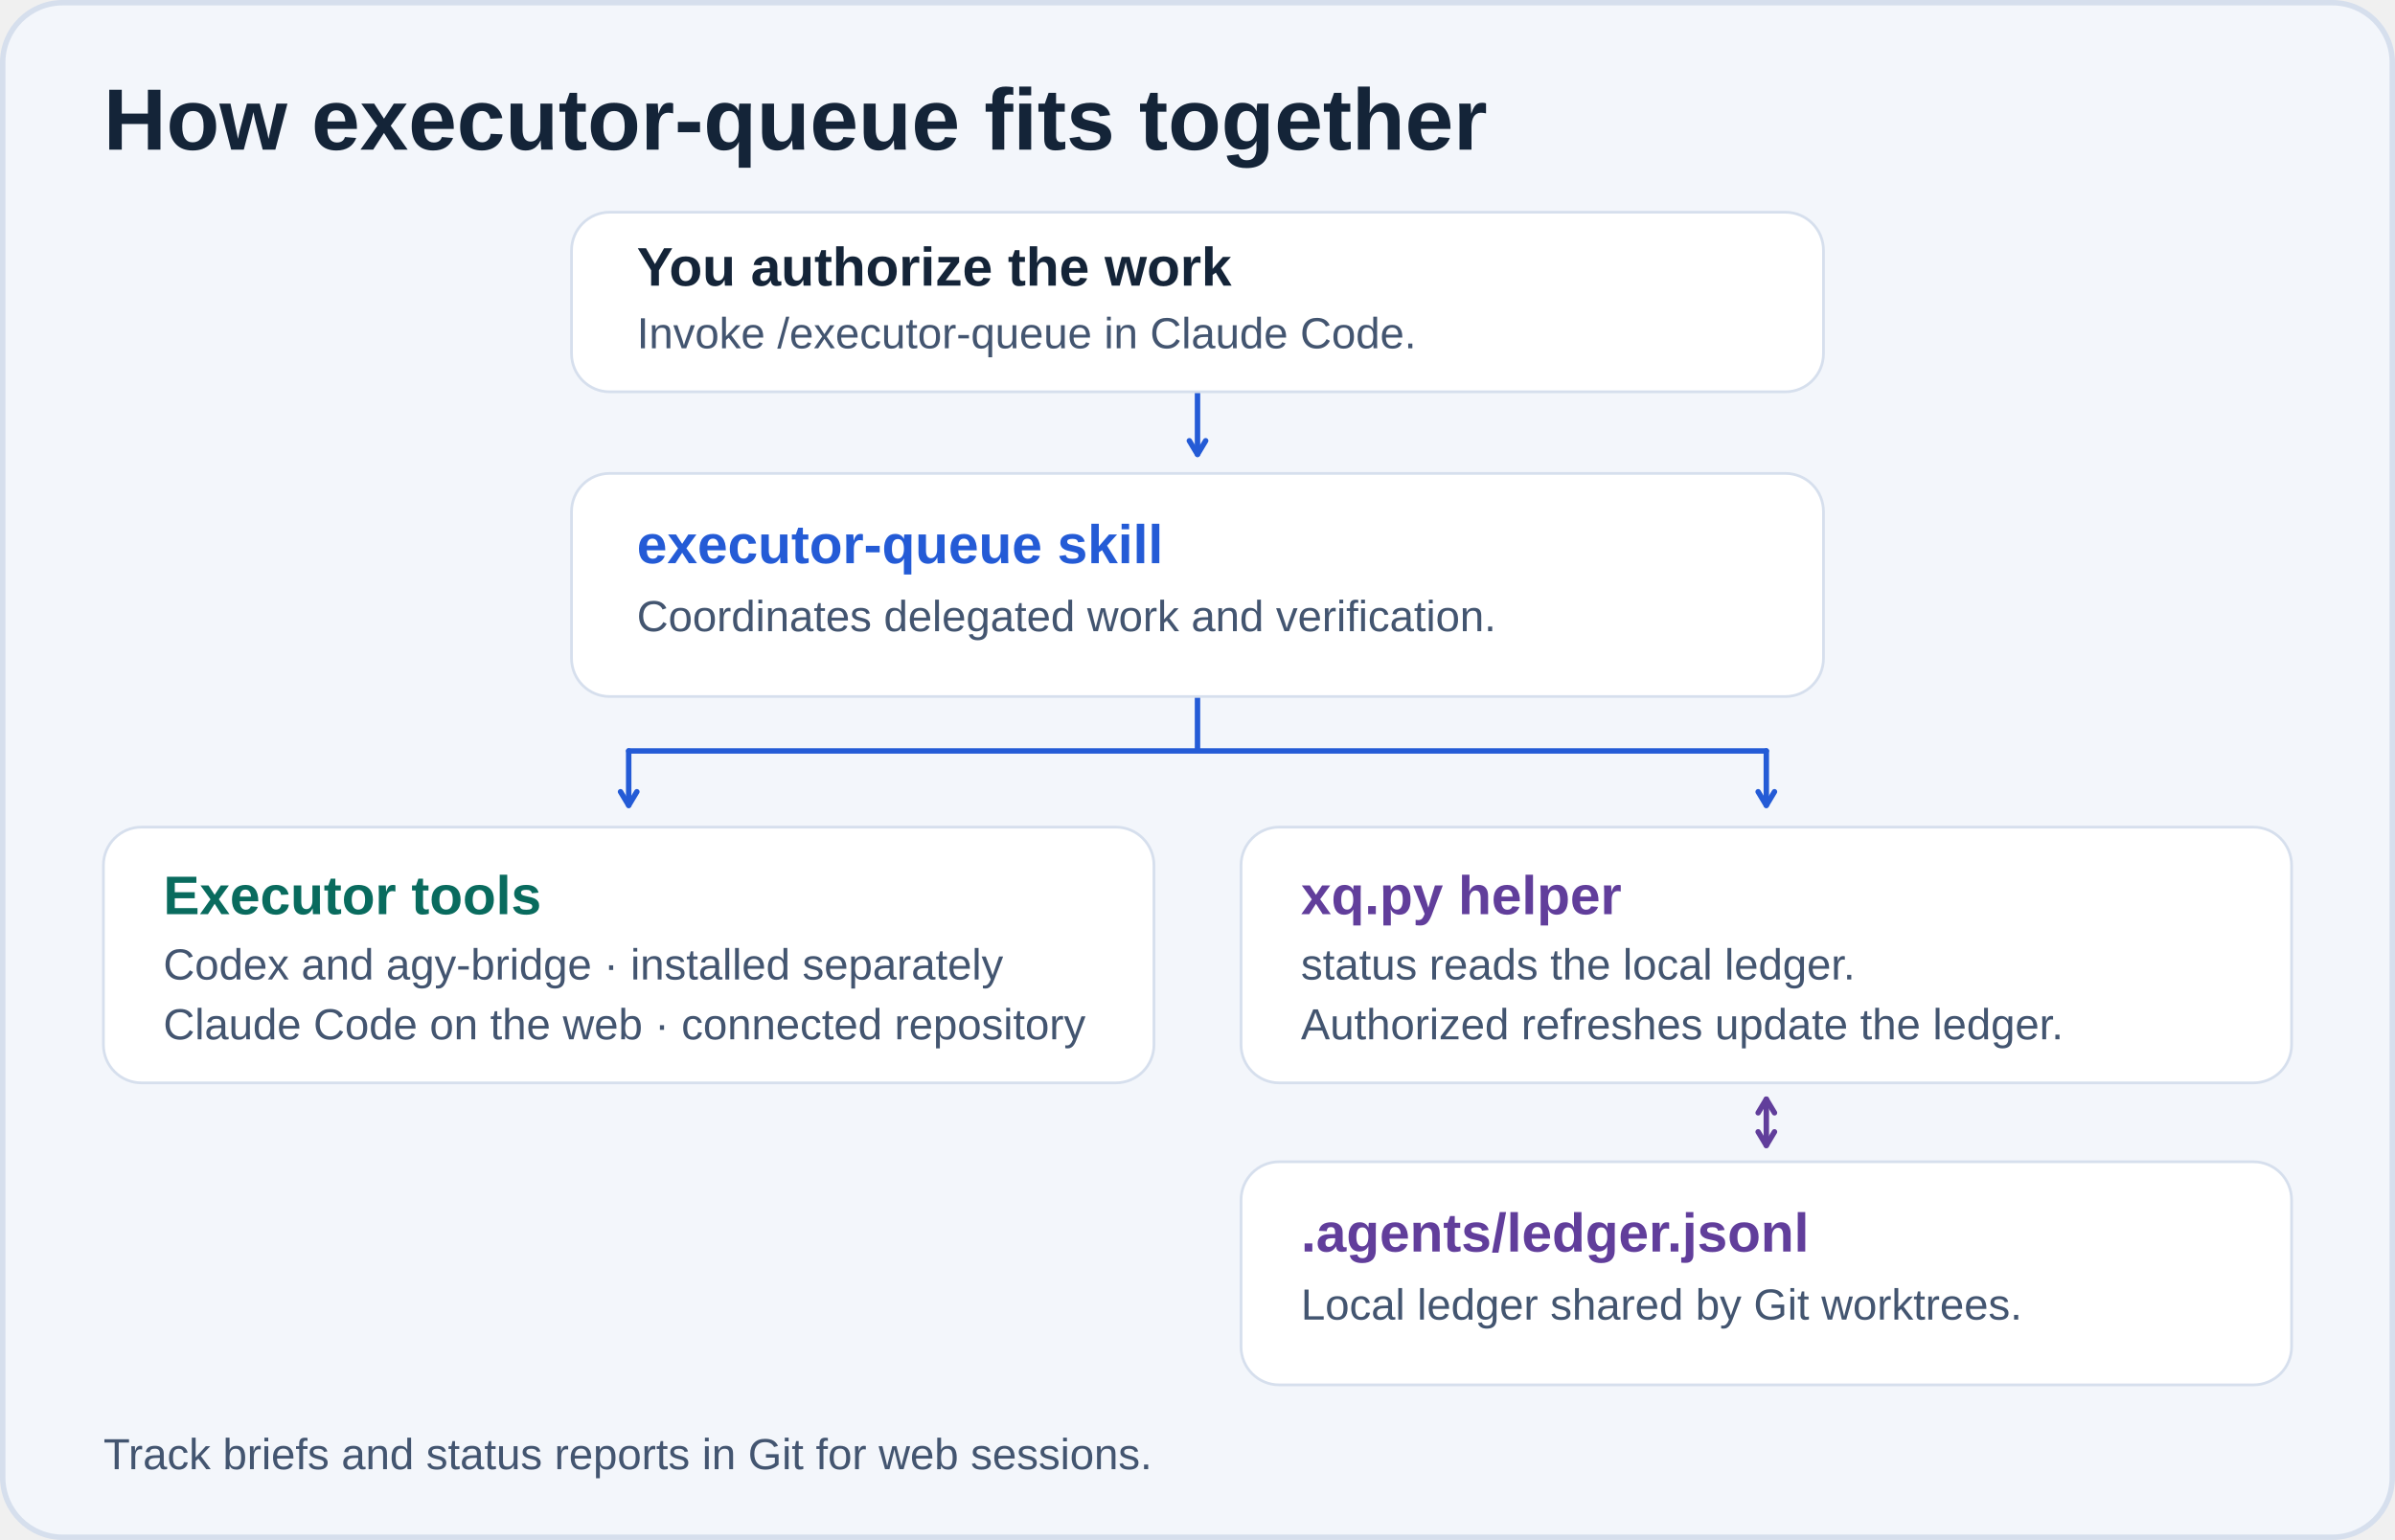
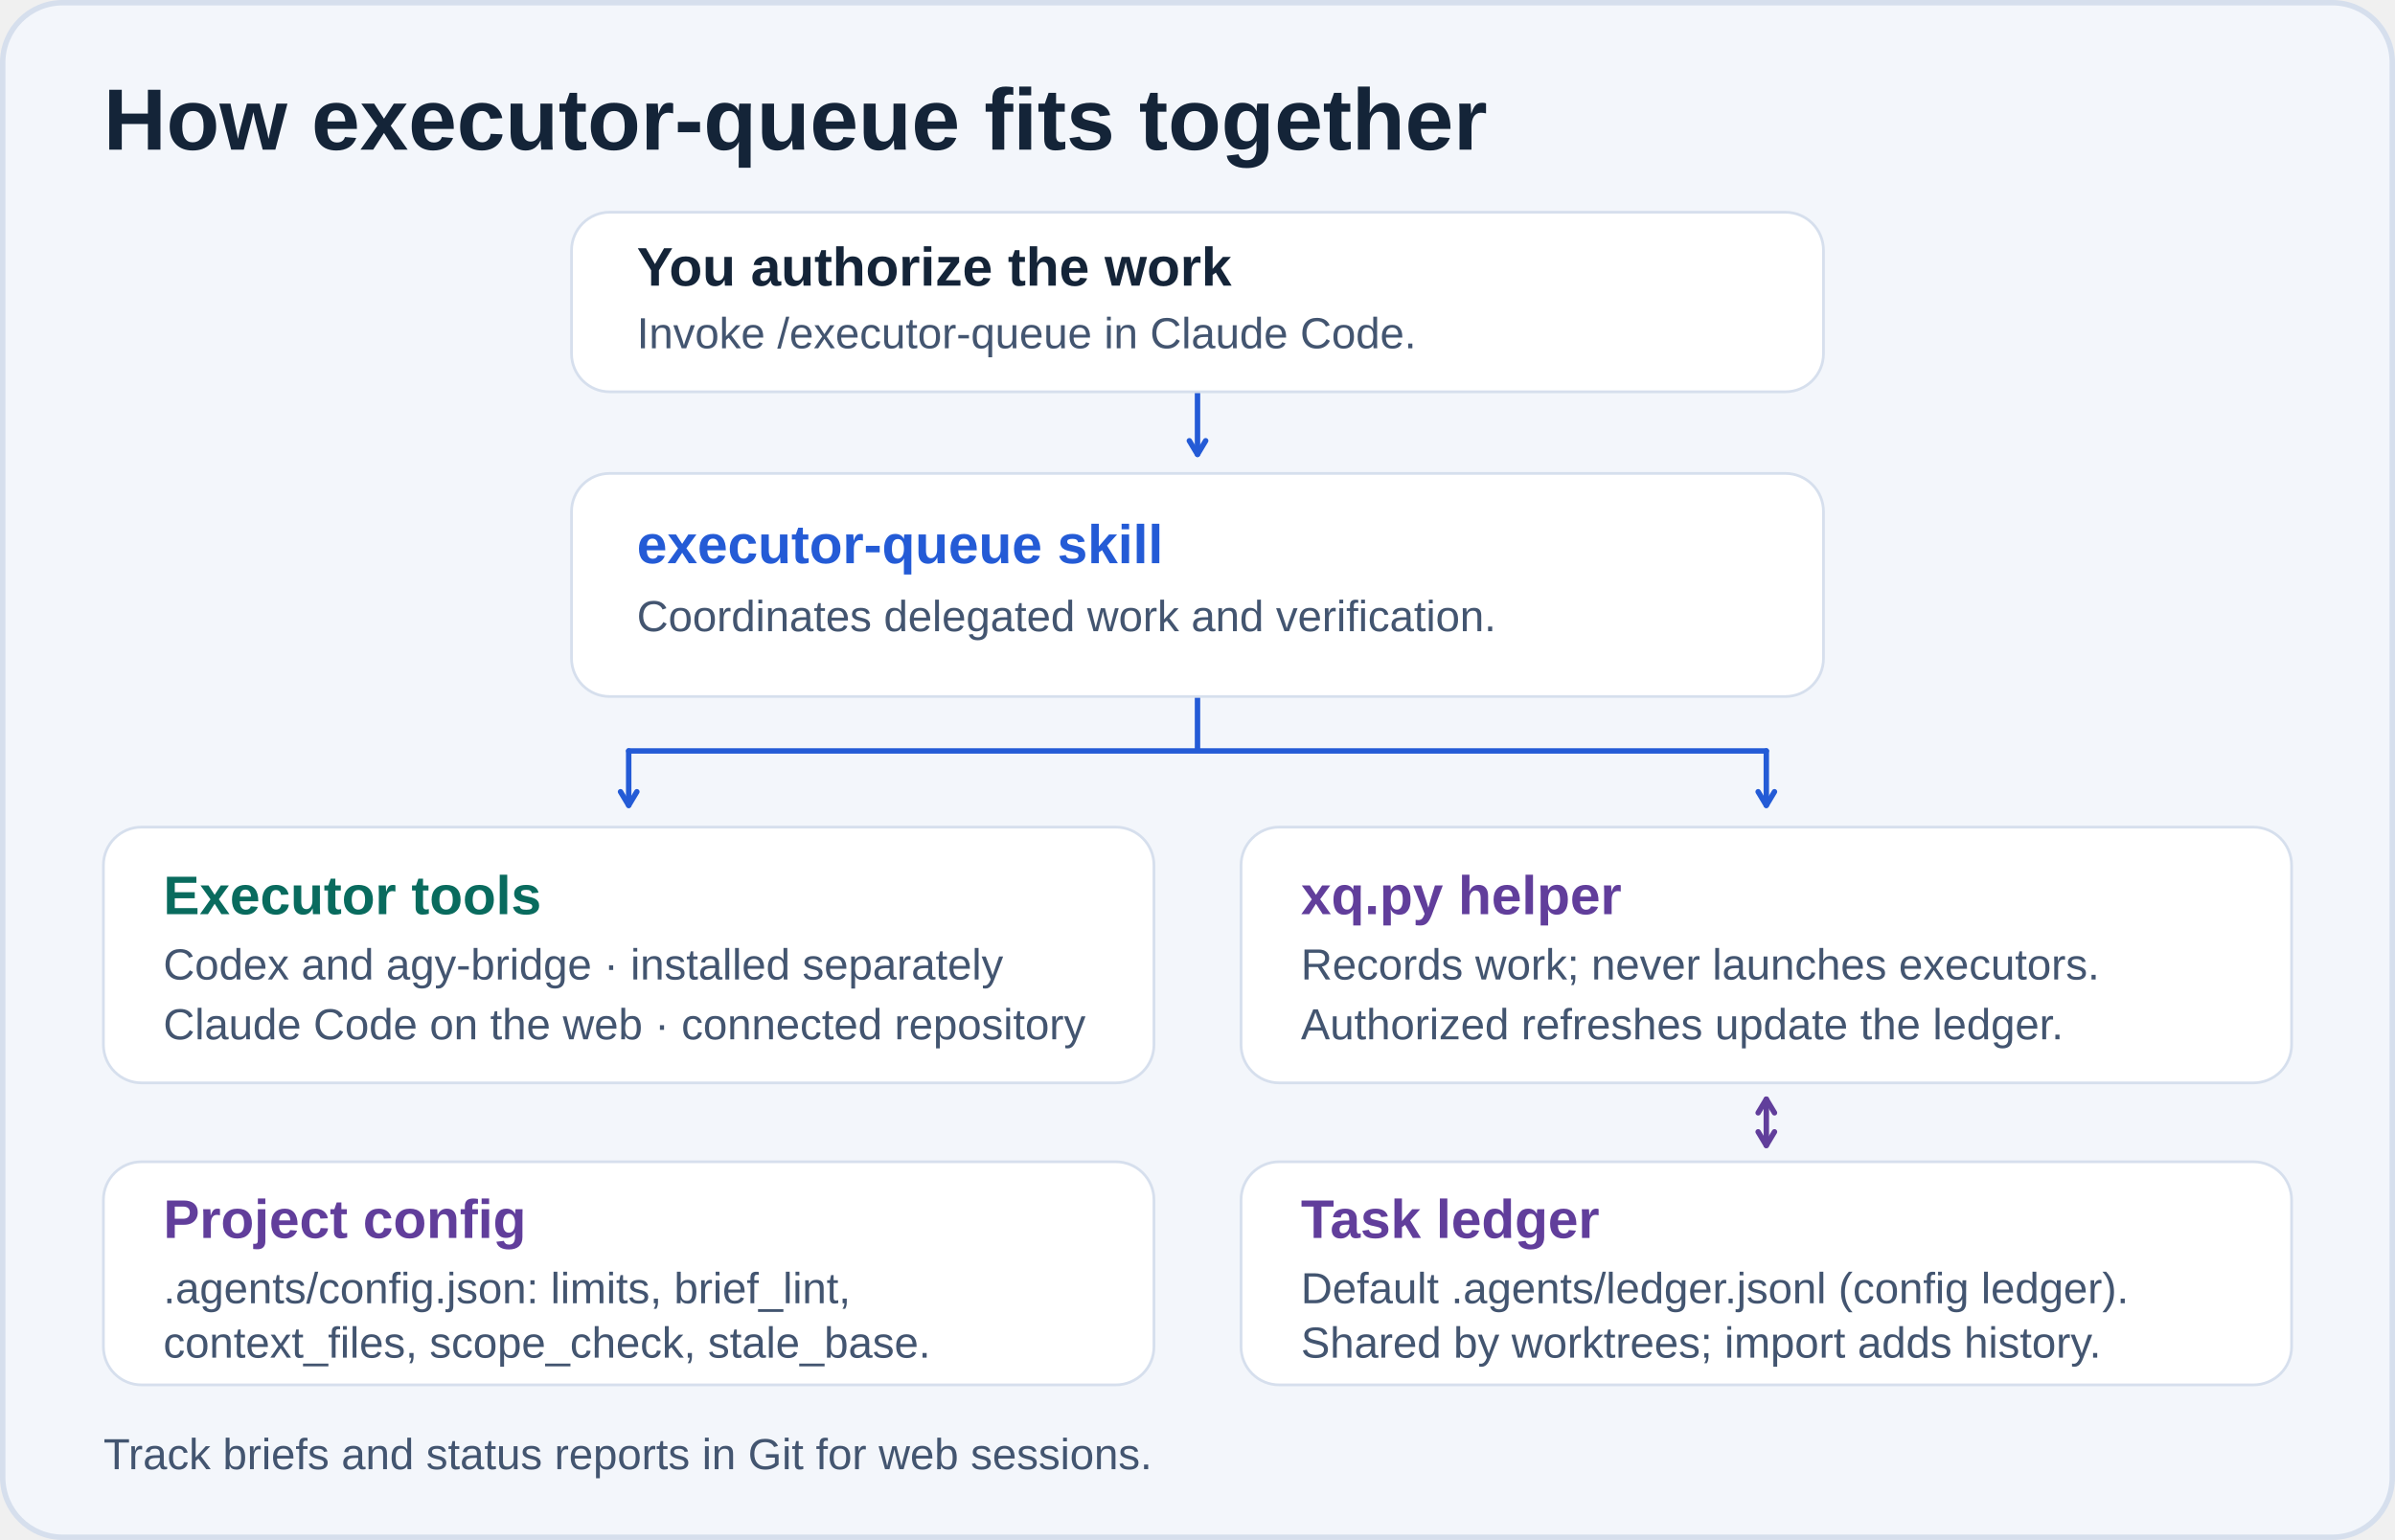
<svg xmlns="http://www.w3.org/2000/svg" width="880" height="566" viewBox="0 0 880 566" role="img" aria-labelledby="architecture-title architecture-description" xml:lang="en">
  <defs>
    <marker id="arrow-blue" markerWidth="8" markerHeight="8" refX="6" refY="4" orient="auto" markerUnits="userSpaceOnUse">
      <path d="M1 1l5 3-5 3" fill="none" stroke="#245BD6" stroke-width="2" stroke-linecap="round" stroke-linejoin="round" />
    </marker>
    <marker id="arrow-violet" markerWidth="8" markerHeight="8" refX="6" refY="4" orient="auto-start-reverse" markerUnits="userSpaceOnUse">
      <path d="M1 1l5 3-5 3" fill="none" stroke="#613E9B" stroke-width="2" stroke-linecap="round" stroke-linejoin="round" />
    </marker>
  </defs>
  <rect x="1" y="1" width="878" height="564" rx="22" fill="#F3F6FB" stroke="#D6DFED" stroke-width="2" />
  <g fill="none" stroke-linecap="round" stroke-linejoin="round" stroke-width="2">
    <path d="M440 144v23" stroke="#245BD6" marker-end="url(#arrow-blue)" />
    <path d="M440 256v20M231 276h418" stroke="#245BD6" />
    <path d="M231 276v20" stroke="#245BD6" marker-end="url(#arrow-blue)" />
    <path d="M649 276v20" stroke="#245BD6" marker-end="url(#arrow-blue)" />
    <path d="M649 404v17" stroke="#613E9B" marker-start="url(#arrow-violet)" marker-end="url(#arrow-violet)" />
  </g>
  <g fill="#FFFFFF" stroke="#D6DFED">
    <rect x="210" y="78" width="460" height="66" rx="14" />
    <rect x="210" y="174" width="460" height="82" rx="14" />
    <rect x="38" y="304" width="386" height="94" rx="14" />
    <rect x="456" y="304" width="386" height="94" rx="14" />
+     <rect x="38" y="427" width="386" height="82" rx="14" />
    <rect x="456" y="427" width="386" height="82" rx="14" />
  </g>
  <g font-family="Segoe UI, Arial, sans-serif">
    <text x="38" y="55" fill="#142438" font-size="32" font-weight="700">How executor-queue fits together</text>
    <g font-size="20" font-weight="700">
      <text x="234" y="105" fill="#142438">You authorize the work</text>
      <text x="234" y="207" fill="#245BD6">executor-queue skill</text>
      <text x="60" y="336" fill="#096B5E">Executor tools</text>
      <text x="478" y="336" fill="#613E9B">xq.py helper</text>
-       <text x="478" y="460" fill="#613E9B">.agents/ledger.jsonl</text>
+       <text x="478" y="455" fill="#613E9B">Task ledger</text>
+       <text x="60" y="455" fill="#613E9B">Project config</text>
    </g>
    <g fill="#435570" font-size="16">
      <text x="234" y="128">Invoke /executor-queue in Claude Code.</text>
      <text x="234" y="232">Coordinates delegated work and verification.</text>
      <text x="60" y="360">Codex and agy-bridge · installed separately</text>
      <text x="60" y="382">Claude Code on the web · connected repository</text>
-       <text x="478" y="360">status reads the local ledger.</text>
+       <text x="478" y="360">Records work; never launches executors.</text>
      <text x="478" y="382">Authorized refreshes update the ledger.</text>
-       <text x="478" y="485">Local ledger shared by Git worktrees.</text>
+       <text x="478" y="479">Default .agents/ledger.jsonl (config ledger).</text>
+       <text x="478" y="499">Shared by worktrees; import adds history.</text>
+       <text x="60" y="479">.agents/config.json: limits, brief_lint,</text>
+       <text x="60" y="499">context_files, scope_check, stale_base.</text>
      <text x="38" y="540">Track briefs and status reports in Git for web sessions.</text>
    </g>
  </g>
</svg>
